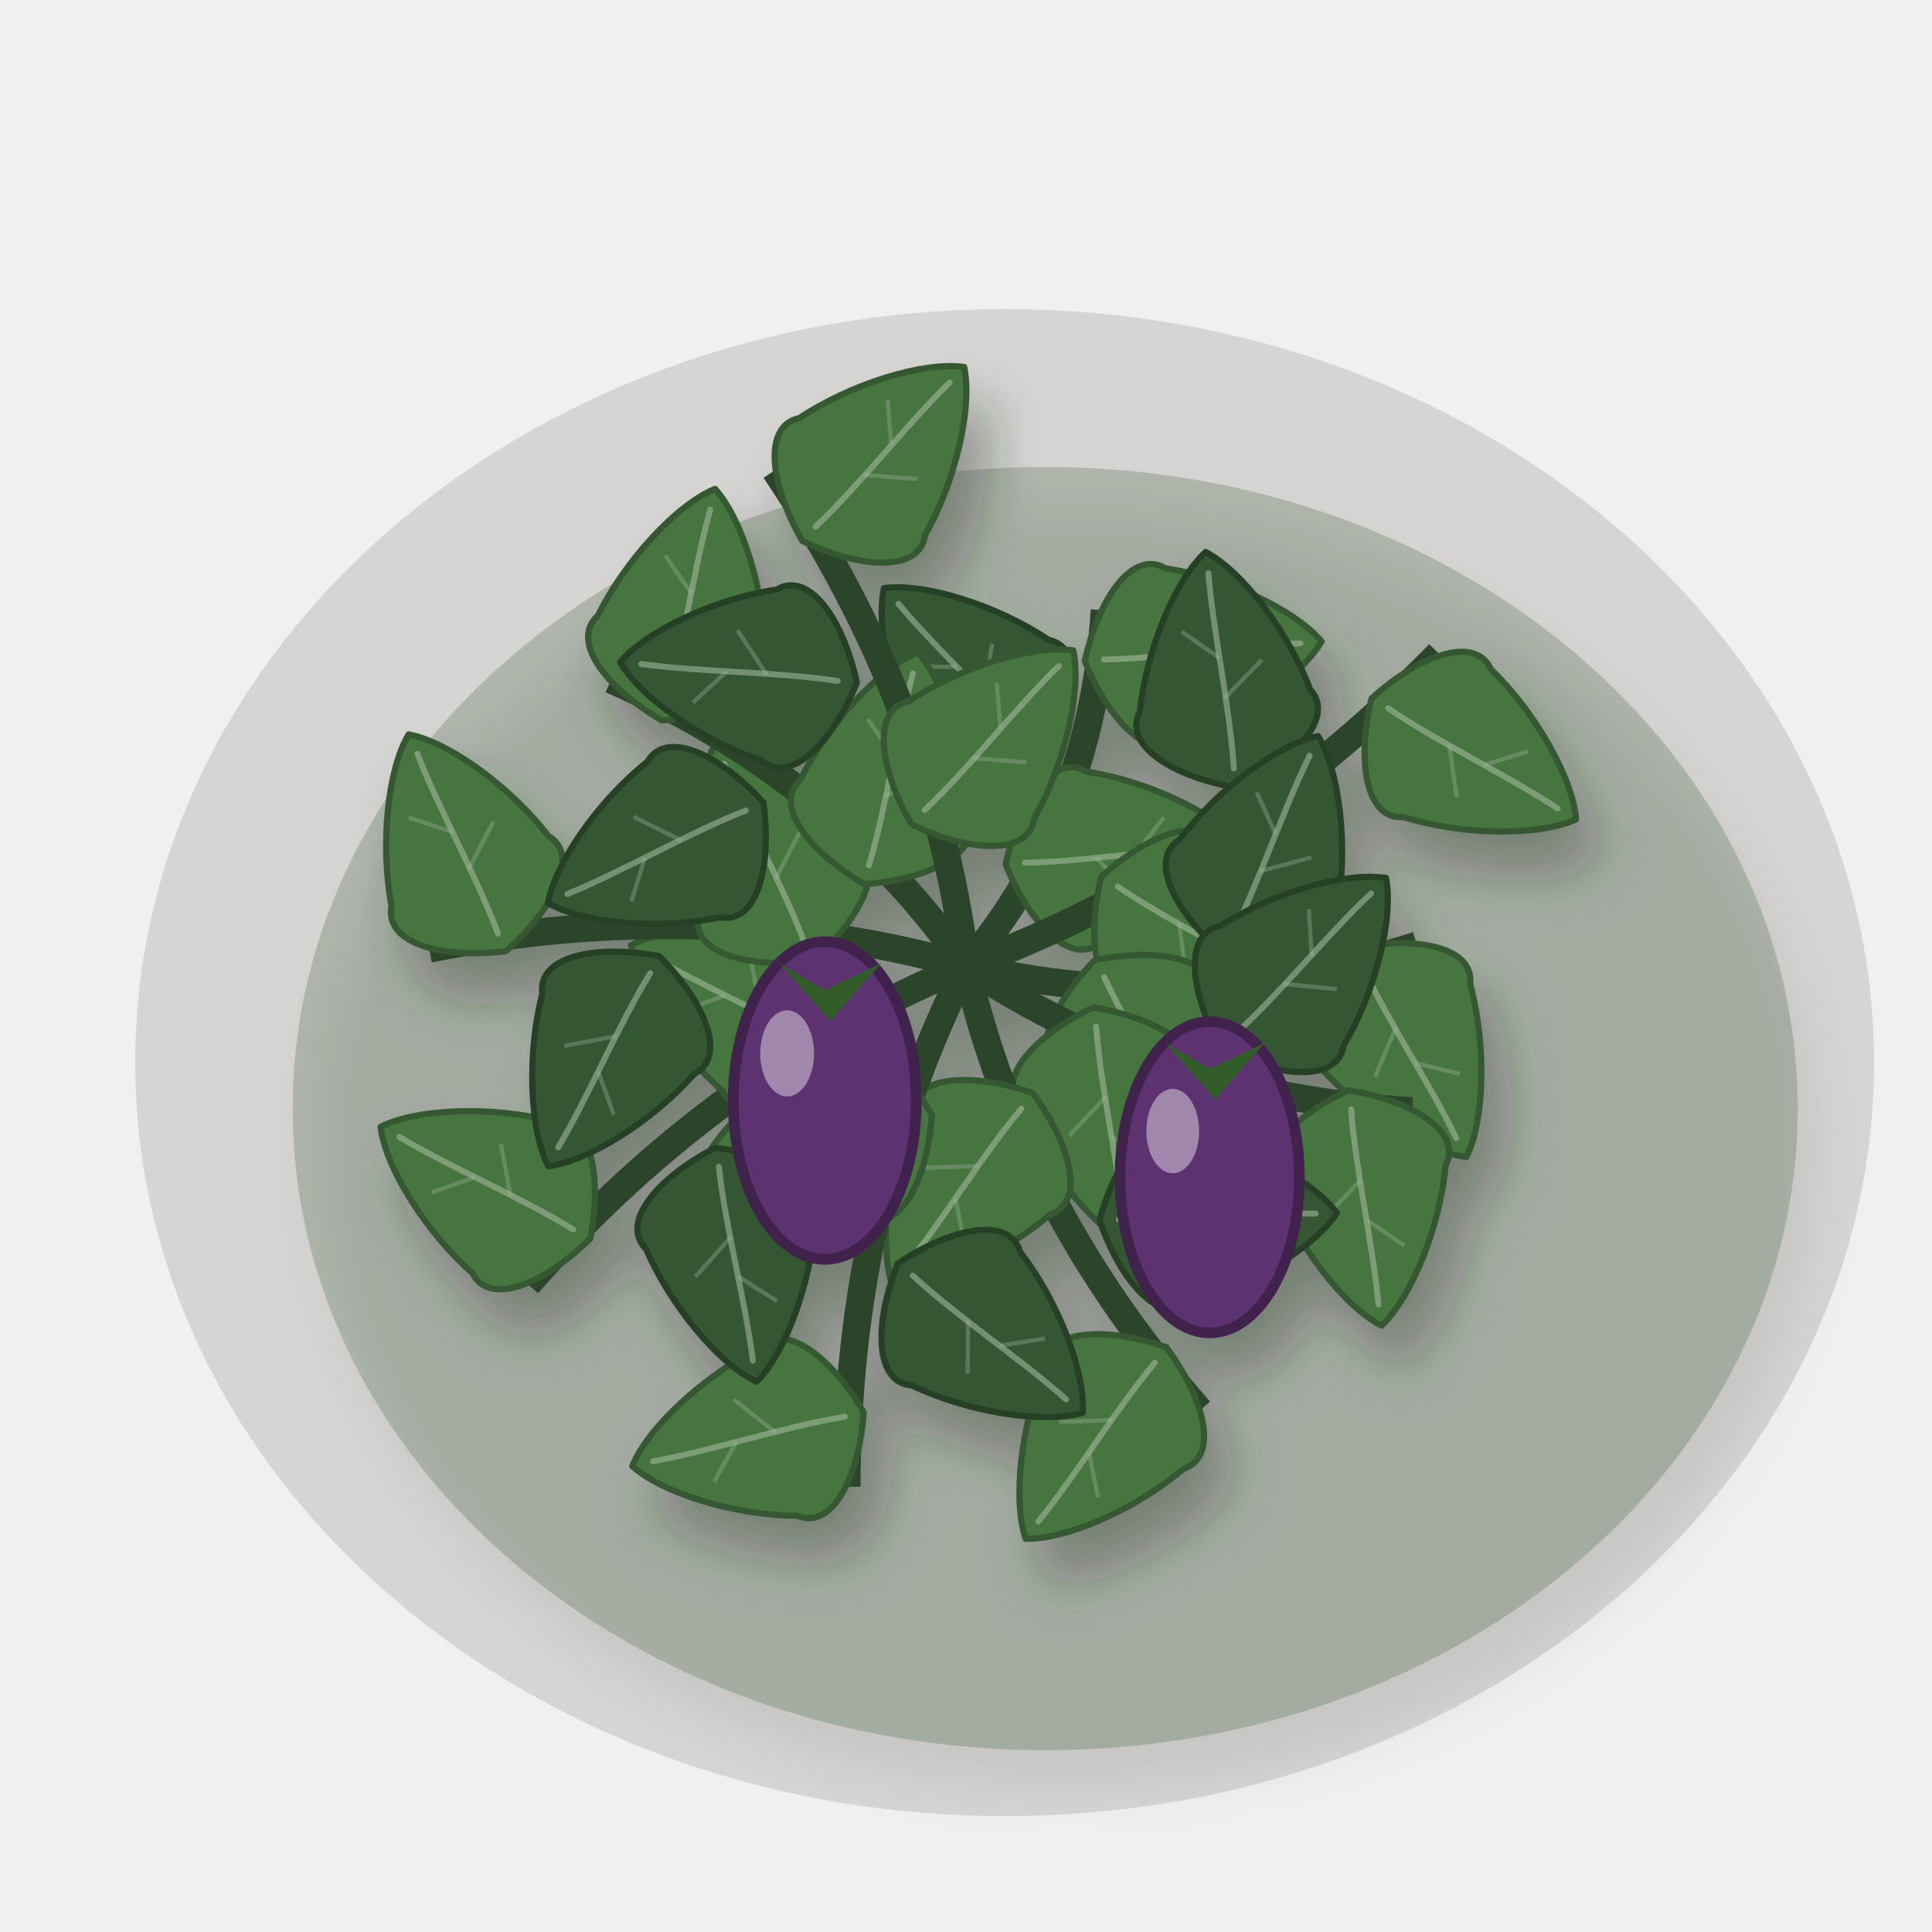
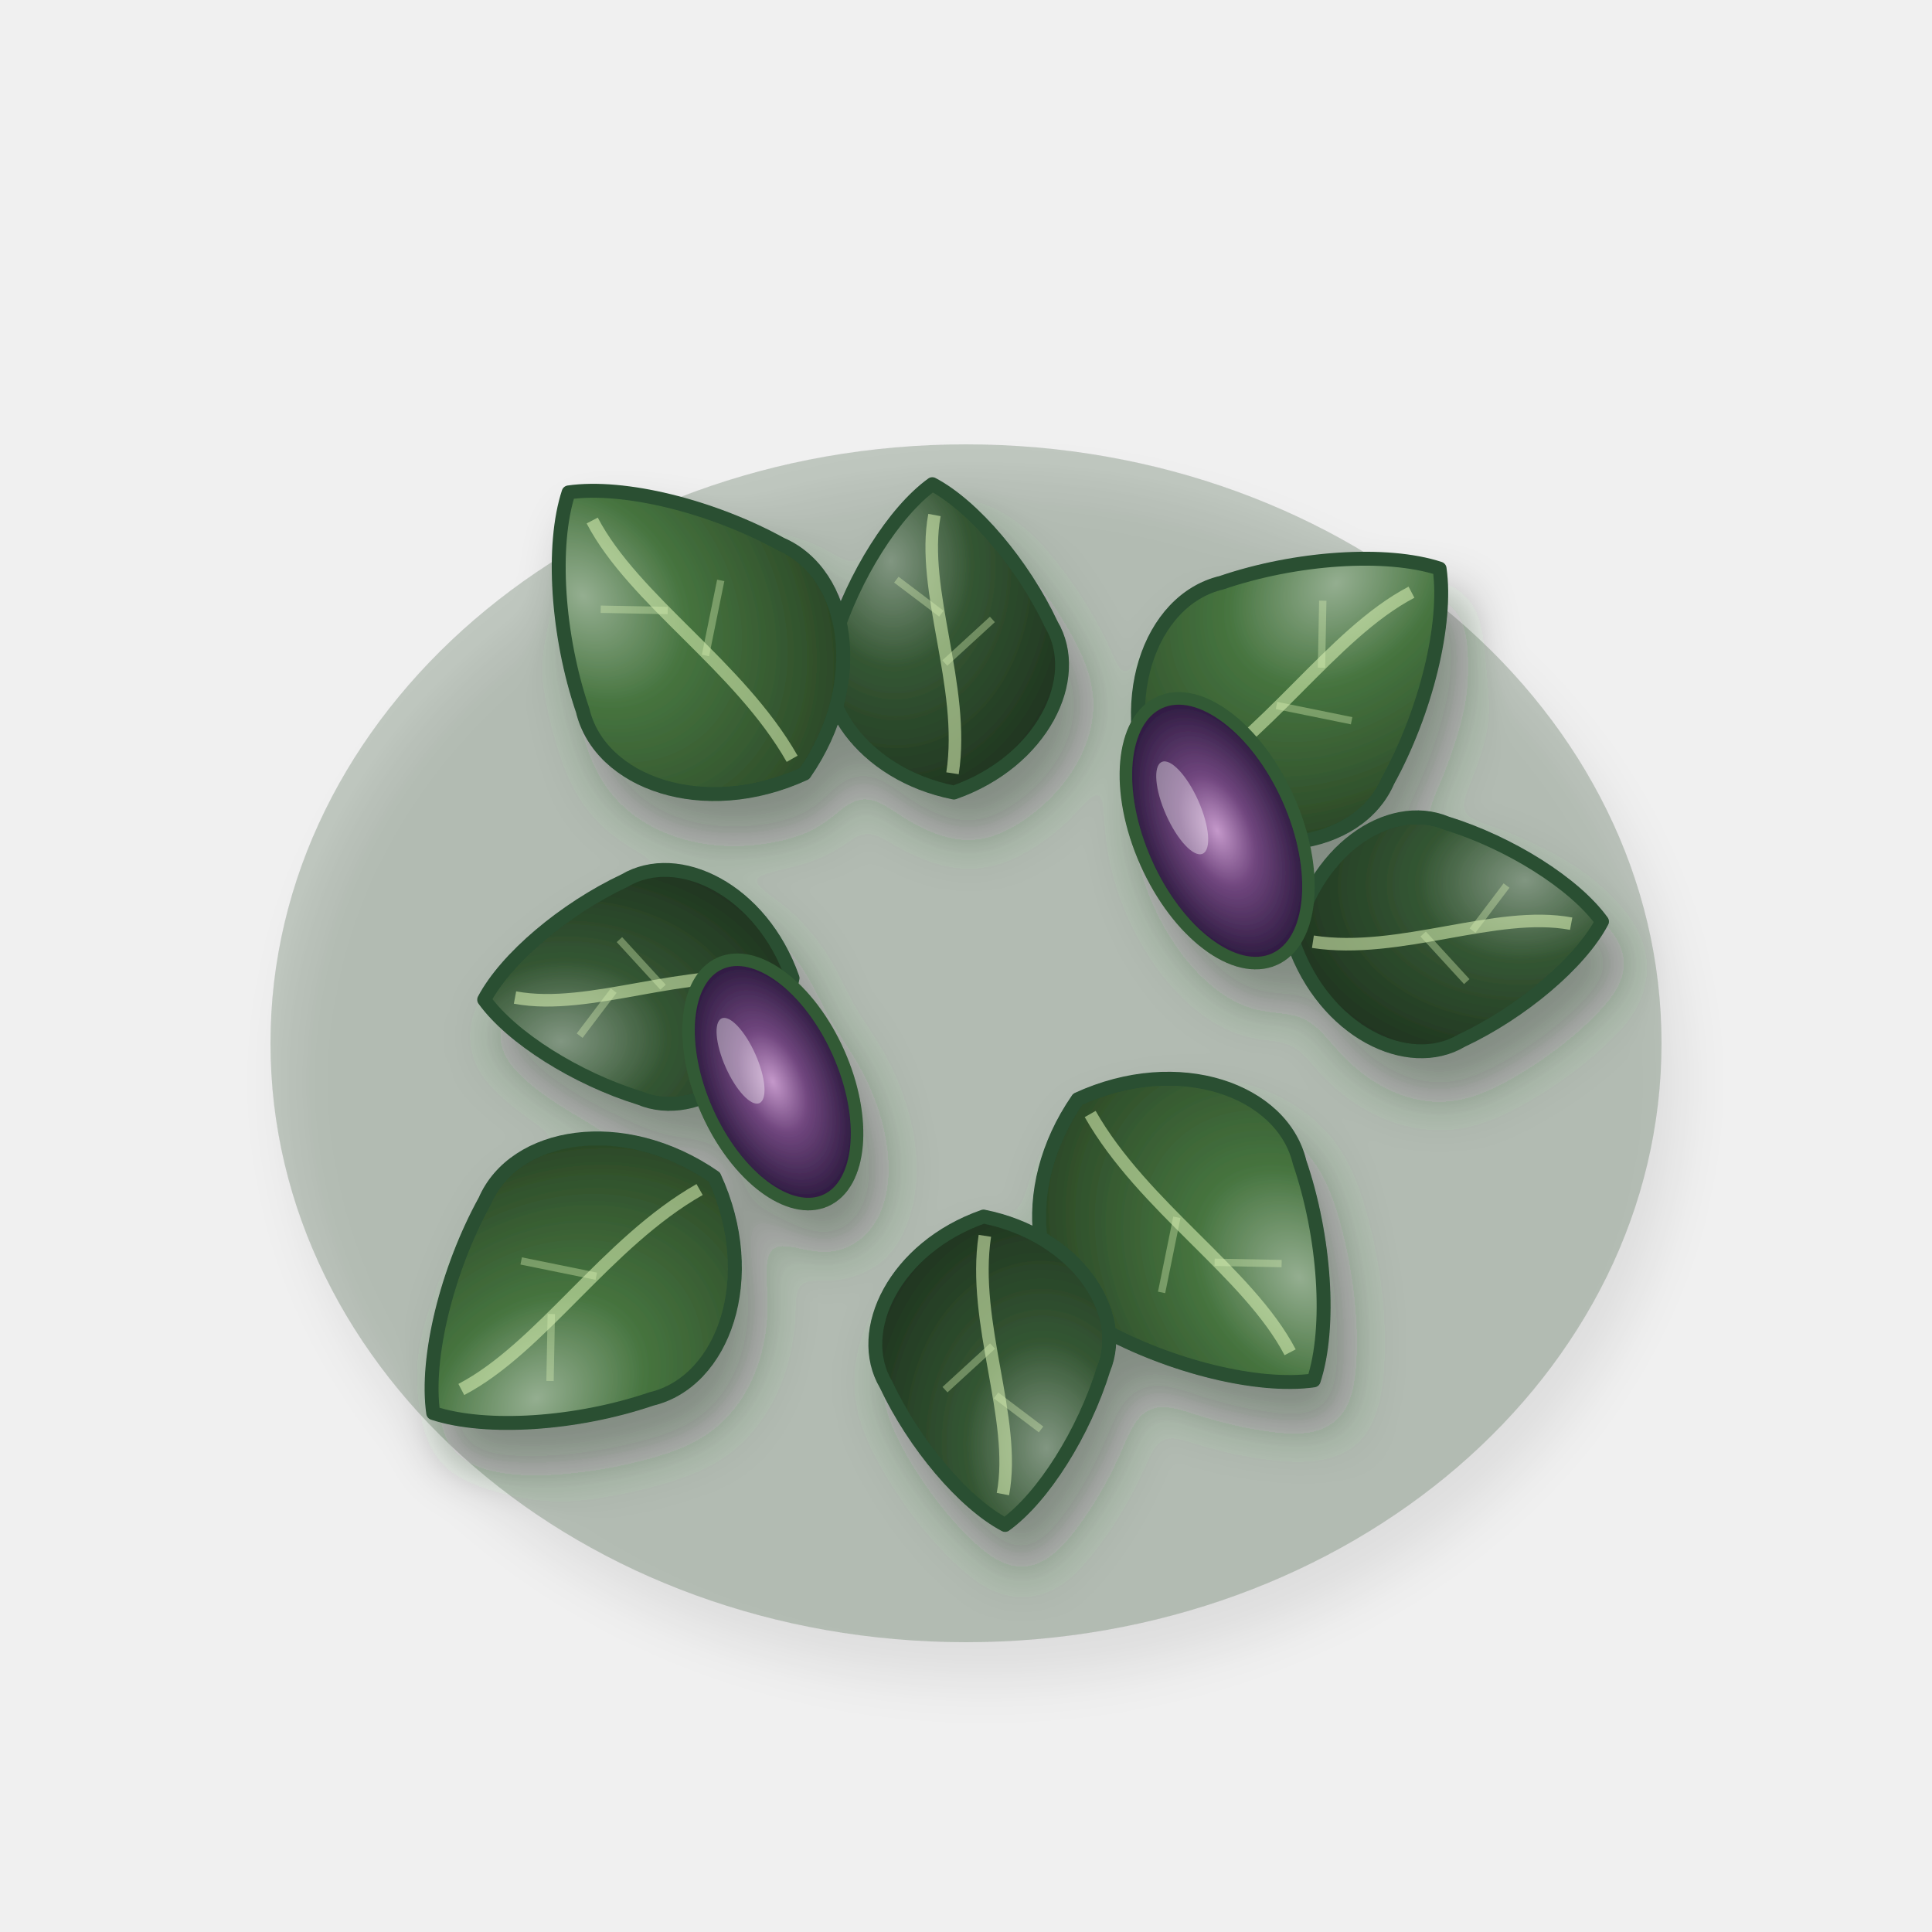
<svg xmlns="http://www.w3.org/2000/svg" viewBox="-50 -50 100 100" width="100" height="100" role="img" aria-label="Melanzana">
-   <defs data-botanical-realism="v2">
-     <filter id="botanicalDepth" x="-28%" y="-28%" width="168%" height="176%" color-interpolation-filters="sRGB">
-       <feGaussianBlur in="SourceAlpha" stdDeviation="1.15" result="softAlpha" />
-       <feSpecularLighting in="softAlpha" surfaceScale="3.2" specularConstant="0.32" specularExponent="18" lighting-color="#fffbe8" result="specular">
-         <feDistantLight azimuth="225" elevation="58" />
-       </feSpecularLighting>
-       <feComposite in="specular" in2="SourceAlpha" operator="in" result="specularClipped" />
-       <feBlend in="SourceGraphic" in2="specularClipped" mode="screen" result="litPlant" />
-       <feDropShadow in="litPlant" dx="1.1" dy="2.1" stdDeviation="1.35" flood-color="#132315" flood-opacity="0.38" />
+   <defs>
+     <radialGradient id="leafA" cx="30%" cy="24%" r="82%">
+       <stop stop-color="#94ae90" />
+       <stop offset=".4" stop-color="#46743f" />
+       <stop offset="1" stop-color="#2b4827" />
+     </radialGradient>
+     <radialGradient id="leafB" cx="30%" cy="24%" r="82%">
+       <stop stop-color="#819681" />
+       <stop offset=".42" stop-color="#345633" />
+       <stop offset="1" stop-color="#1f341f" />
+     </radialGradient>
+     <radialGradient id="leafYoung">
+       <stop stop-color="#b5c7b2" />
+       <stop offset="1" stop-color="#46743f" />
+     </radialGradient>
+     <radialGradient id="fruitRed" cx="30%" cy="24%">
+       <stop stop-color="#ff9b83" />
+       <stop offset=".35" stop-color="#5b2a7a" />
+       <stop offset="1" stop-color="#6d2026" />
+     </radialGradient>
+     <radialGradient id="fruitGreen" cx="30%" cy="24%">
+       <stop stop-color="#b6dc79" />
+       <stop offset=".4" stop-color="#5e9849" />
+       <stop offset="1" stop-color="#264a30" />
+     </radialGradient>
+     <radialGradient id="fruitOrange">
+       <stop stop-color="#ffd376" />
+       <stop offset=".42" stop-color="#e78934" />
+       <stop offset="1" stop-color="#7a321f" />
+     </radialGradient>
+     <radialGradient id="fruitPurple">
+       <stop stop-color="#c498ca" />
+       <stop offset=".42" stop-color="#70467e" />
+       <stop offset="1" stop-color="#2a193d" />
+     </radialGradient>
+     <radialGradient id="headGreen">
+       <stop stop-color="#a3c77c" />
+       <stop offset="1" stop-color="#456d43" />
+     </radialGradient>
+     <radialGradient id="headCream">
+       <stop stop-color="#fffcec" />
+       <stop offset="1" stop-color="#b8aa7b" />
+     </radialGradient>
+     <filter id="depth" x="-24%" y="-24%" width="160%" height="170%">
+       <feDropShadow dx="1" dy="2" stdDeviation="1.25" flood-color="#132315" flood-opacity=".38" />
    </filter>
  </defs>
-   <ellipse cx="2" cy="5" rx="45" ry="39" fill="#2f1d10" opacity=".13" />
-   <g class="plant-glyph plant-glyph--frutto" style="isolation:isolate;filter:url(#botanicalDepth)">
-     <ellipse cx="4.1" cy="7.38" rx="38.95" ry="33.21" fill="#112718" opacity="0.18" />
-     <g transform="rotate(21.28198)">
-       <path d="M0 0 Q3.28 -9.486 0 -19.762" fill="none" stroke="#2a4529" stroke-width="1.435" />
-       <g transform="translate(0 -5.646198) rotate(64)">
-         <path d="M0 0 C3.203 -0.984 5.579 -2.958 4.443 -4.551       C3.72 -7.626 1.756 -11.07 0 -12.3       C-1.756 -11.07 -3.72 -7.626 -4.443 -4.551       C-5.579 -2.958 -3.203 -0.984 0 0Z" fill="#46743f" stroke="#355830" stroke-width="0.32" stroke-linejoin="round" />
-         <path d="M0 -1 C0.207 -4.182 -0.155 -8.118 0 -11.193" fill="none" stroke="#a3ba9f" stroke-width="0.307" stroke-linecap="round" opacity=".58" />
-         <path d="M0 -4.674 L2.17 -6.396 M0 -6.765 L-1.756 -8.364" fill="none" stroke="#a3ba9f" stroke-width="0.22" opacity=".34" />
-       </g>
-       <g transform="translate(0 -11.2924) rotate(-64)">
-         <path d="M0 0 C3.203 -0.984 5.579 -2.958 4.443 -4.551       C3.72 -7.626 1.756 -11.07 0 -12.3       C-1.756 -11.07 -3.72 -7.626 -4.443 -4.551       C-5.579 -2.958 -3.203 -0.984 0 0Z" fill="#345633" stroke="#284127" stroke-width="0.32" stroke-linejoin="round" />
-         <path d="M0 -1 C0.207 -4.182 -0.155 -8.118 0 -11.193" fill="none" stroke="#a3ba9f" stroke-width="0.307" stroke-linecap="round" opacity=".58" />
-         <path d="M0 -4.674 L2.17 -6.396 M0 -6.765 L-1.756 -8.364" fill="none" stroke="#a3ba9f" stroke-width="0.22" opacity=".34" />
-       </g>
-       <g transform="translate(0 -16.93859) rotate(64)">
-         <path d="M0 0 C3.203 -0.984 5.579 -2.958 4.443 -4.551       C3.72 -7.626 1.756 -11.07 0 -12.3       C-1.756 -11.07 -3.72 -7.626 -4.443 -4.551       C-5.579 -2.958 -3.203 -0.984 0 0Z" fill="#46743f" stroke="#355830" stroke-width="0.32" stroke-linejoin="round" />
-         <path d="M0 -1 C0.207 -4.182 -0.155 -8.118 0 -11.193" fill="none" stroke="#a3ba9f" stroke-width="0.307" stroke-linecap="round" opacity=".58" />
-         <path d="M0 -4.674 L2.17 -6.396 M0 -6.765 L-1.756 -8.364" fill="none" stroke="#a3ba9f" stroke-width="0.22" opacity=".34" />
-       </g>
+   <g filter="url(#depth)" style="isolation:isolate">
+     <ellipse cy="4" rx="36" ry="31" fill="#122415" opacity=".2" />
+     <g transform="rotate(-4) translate(0 -9)">
+       <path d="M0 0 C4.678 -1.28 7.086 -5.44 5.642 -8.32 C4.403 -11.52 2.064 -14.72 0 -16 C-2.064 -14.72 -4.403 -11.52 -5.642 -8.32 C-7.086 -5.44 -4.678 -1.28 0 0Z" fill="url(#leafB)" stroke="#294f31" stroke-width=".72" stroke-linejoin="round" />
+       <path d="M0 -1 C1 -5.44 -1 -10.56 0 -14.4" fill="none" stroke="#d8efb2" stroke-width=".65" opacity=".58" />
+       <path d="M0 -6.72 L2.614 -8.8 M0 -9.28 L-2.202 -11.2" stroke="#d8efb2" stroke-width=".38" opacity=".38" />
    </g>
-     <g transform="rotate(56.58391)">
-       <path d="M0 0 Q3.28 -14.082 0 -29.338" fill="none" stroke="#2a4529" stroke-width="1.435" />
-       <g transform="translate(0 -8.382261) rotate(64)">
-         <path d="M0 0 C3.203 -0.984 5.579 -2.958 4.443 -4.551       C3.72 -7.626 1.756 -11.07 0 -12.3       C-1.756 -11.07 -3.72 -7.626 -4.443 -4.551       C-5.579 -2.958 -3.203 -0.984 0 0Z" fill="#46743f" stroke="#355830" stroke-width="0.32" stroke-linejoin="round" />
-         <path d="M0 -1 C0.207 -4.182 -0.155 -8.118 0 -11.193" fill="none" stroke="#a3ba9f" stroke-width="0.307" stroke-linecap="round" opacity=".58" />
-         <path d="M0 -4.674 L2.17 -6.396 M0 -6.765 L-1.756 -8.364" fill="none" stroke="#a3ba9f" stroke-width="0.22" opacity=".34" />
-       </g>
-       <g transform="translate(0 -16.76452) rotate(-64)">
-         <path d="M0 0 C3.203 -0.984 5.579 -2.958 4.443 -4.551       C3.72 -7.626 1.756 -11.07 0 -12.3       C-1.756 -11.07 -3.72 -7.626 -4.443 -4.551       C-5.579 -2.958 -3.203 -0.984 0 0Z" fill="#345633" stroke="#284127" stroke-width="0.32" stroke-linejoin="round" />
-         <path d="M0 -1 C0.207 -4.182 -0.155 -8.118 0 -11.193" fill="none" stroke="#a3ba9f" stroke-width="0.307" stroke-linecap="round" opacity=".58" />
-         <path d="M0 -4.674 L2.17 -6.396 M0 -6.765 L-1.756 -8.364" fill="none" stroke="#a3ba9f" stroke-width="0.22" opacity=".34" />
-       </g>
-       <g transform="translate(0 -25.14678) rotate(64)">
-         <path d="M0 0 C3.203 -0.984 5.579 -2.958 4.443 -4.551       C3.72 -7.626 1.756 -11.07 0 -12.3       C-1.756 -11.07 -3.72 -7.626 -4.443 -4.551       C-5.579 -2.958 -3.203 -0.984 0 0Z" fill="#46743f" stroke="#355830" stroke-width="0.32" stroke-linejoin="round" />
-         <path d="M0 -1 C0.207 -4.182 -0.155 -8.118 0 -11.193" fill="none" stroke="#a3ba9f" stroke-width="0.307" stroke-linecap="round" opacity=".58" />
-         <path d="M0 -4.674 L2.17 -6.396 M0 -6.765 L-1.756 -8.364" fill="none" stroke="#a3ba9f" stroke-width="0.22" opacity=".34" />
-       </g>
+     <g transform="rotate(50) translate(0 -13)">
+       <path d="M0 0 C5.556 -1.52 8.415 -6.46 6.699 -9.88 C5.229 -13.68 2.451 -17.48 0 -19 C-2.451 -17.48 -5.229 -13.68 -6.699 -9.88 C-8.415 -6.46 -5.556 -1.52 0 0Z" fill="url(#leafA)" stroke="#294f31" stroke-width=".72" stroke-linejoin="round" />
+       <path d="M0 -1 C1 -6.46 -1 -12.54 0 -17.1" fill="none" stroke="#d8efb2" stroke-width=".65" opacity=".58" />
+       <path d="M0 -7.98 L3.105 -10.45 M0 -11.02 L-2.614 -13.3" stroke="#d8efb2" stroke-width=".38" opacity=".38" />
    </g>
-     <g transform="rotate(87.38118)">
-       <path d="M0 0 Q3.28 -11.22 0 -23.375" fill="none" stroke="#2a4529" stroke-width="1.435" />
-       <g transform="translate(0 -6.678577) rotate(64)">
-         <path d="M0 0 C3.203 -0.984 5.579 -2.958 4.443 -4.551       C3.72 -7.626 1.756 -11.07 0 -12.3       C-1.756 -11.07 -3.72 -7.626 -4.443 -4.551       C-5.579 -2.958 -3.203 -0.984 0 0Z" fill="#46743f" stroke="#355830" stroke-width="0.32" stroke-linejoin="round" />
-         <path d="M0 -1 C0.207 -4.182 -0.155 -8.118 0 -11.193" fill="none" stroke="#a3ba9f" stroke-width="0.307" stroke-linecap="round" opacity=".58" />
-         <path d="M0 -4.674 L2.17 -6.396 M0 -6.765 L-1.756 -8.364" fill="none" stroke="#a3ba9f" stroke-width="0.22" opacity=".34" />
-       </g>
-       <g transform="translate(0 -13.35715) rotate(-64)">
-         <path d="M0 0 C3.203 -0.984 5.579 -2.958 4.443 -4.551       C3.72 -7.626 1.756 -11.07 0 -12.3       C-1.756 -11.07 -3.72 -7.626 -4.443 -4.551       C-5.579 -2.958 -3.203 -0.984 0 0Z" fill="#345633" stroke="#284127" stroke-width="0.32" stroke-linejoin="round" />
-         <path d="M0 -1 C0.207 -4.182 -0.155 -8.118 0 -11.193" fill="none" stroke="#a3ba9f" stroke-width="0.307" stroke-linecap="round" opacity=".58" />
-         <path d="M0 -4.674 L2.17 -6.396 M0 -6.765 L-1.756 -8.364" fill="none" stroke="#a3ba9f" stroke-width="0.22" opacity=".34" />
-       </g>
-       <g transform="translate(0 -20.03573) rotate(64)">
-         <path d="M0 0 C3.203 -0.984 5.579 -2.958 4.443 -4.551       C3.72 -7.626 1.756 -11.07 0 -12.3       C-1.756 -11.07 -3.72 -7.626 -4.443 -4.551       C-5.579 -2.958 -3.203 -0.984 0 0Z" fill="#46743f" stroke="#355830" stroke-width="0.32" stroke-linejoin="round" />
-         <path d="M0 -1 C0.207 -4.182 -0.155 -8.118 0 -11.193" fill="none" stroke="#a3ba9f" stroke-width="0.307" stroke-linecap="round" opacity=".58" />
-         <path d="M0 -4.674 L2.17 -6.396 M0 -6.765 L-1.756 -8.364" fill="none" stroke="#a3ba9f" stroke-width="0.22" opacity=".34" />
-       </g>
+     <g transform="rotate(86) translate(0 -17)">
+       <path d="M0 0 C4.678 -1.28 7.086 -5.44 5.642 -8.32 C4.403 -11.52 2.064 -14.72 0 -16 C-2.064 -14.72 -4.403 -11.52 -5.642 -8.32 C-7.086 -5.44 -4.678 -1.28 0 0Z" fill="url(#leafB)" stroke="#294f31" stroke-width=".72" stroke-linejoin="round" />
+       <path d="M0 -1 C1 -5.44 -1 -10.56 0 -14.4" fill="none" stroke="#d8efb2" stroke-width=".65" opacity=".58" />
+       <path d="M0 -6.72 L2.614 -8.8 M0 -9.28 L-2.202 -11.2" stroke="#d8efb2" stroke-width=".38" opacity=".38" />
    </g>
-     <g transform="rotate(108.0116)">
-       <path d="M0 0 Q3.28 -11.655 0 -24.281" fill="none" stroke="#2a4529" stroke-width="1.435" />
-       <g transform="translate(0 -6.937459) rotate(64)">
-         <path d="M0 0 C3.203 -0.984 5.579 -2.958 4.443 -4.551       C3.72 -7.626 1.756 -11.07 0 -12.3       C-1.756 -11.07 -3.72 -7.626 -4.443 -4.551       C-5.579 -2.958 -3.203 -0.984 0 0Z" fill="#46743f" stroke="#355830" stroke-width="0.32" stroke-linejoin="round" />
-         <path d="M0 -1 C0.207 -4.182 -0.155 -8.118 0 -11.193" fill="none" stroke="#a3ba9f" stroke-width="0.307" stroke-linecap="round" opacity=".58" />
-         <path d="M0 -4.674 L2.17 -6.396 M0 -6.765 L-1.756 -8.364" fill="none" stroke="#a3ba9f" stroke-width="0.22" opacity=".34" />
-       </g>
-       <g transform="translate(0 -13.87492) rotate(-64)">
-         <path d="M0 0 C3.203 -0.984 5.579 -2.958 4.443 -4.551       C3.72 -7.626 1.756 -11.07 0 -12.3       C-1.756 -11.07 -3.72 -7.626 -4.443 -4.551       C-5.579 -2.958 -3.203 -0.984 0 0Z" fill="#345633" stroke="#284127" stroke-width="0.32" stroke-linejoin="round" />
-         <path d="M0 -1 C0.207 -4.182 -0.155 -8.118 0 -11.193" fill="none" stroke="#a3ba9f" stroke-width="0.307" stroke-linecap="round" opacity=".58" />
-         <path d="M0 -4.674 L2.17 -6.396 M0 -6.765 L-1.756 -8.364" fill="none" stroke="#a3ba9f" stroke-width="0.22" opacity=".34" />
-       </g>
-       <g transform="translate(0 -20.81238) rotate(64)">
-         <path d="M0 0 C3.203 -0.984 5.579 -2.958 4.443 -4.551       C3.72 -7.626 1.756 -11.07 0 -12.3       C-1.756 -11.07 -3.72 -7.626 -4.443 -4.551       C-5.579 -2.958 -3.203 -0.984 0 0Z" fill="#46743f" stroke="#355830" stroke-width="0.32" stroke-linejoin="round" />
-         <path d="M0 -1 C0.207 -4.182 -0.155 -8.118 0 -11.193" fill="none" stroke="#a3ba9f" stroke-width="0.307" stroke-linecap="round" opacity=".58" />
-         <path d="M0 -4.674 L2.17 -6.396 M0 -6.765 L-1.756 -8.364" fill="none" stroke="#a3ba9f" stroke-width="0.22" opacity=".34" />
-       </g>
+     <g transform="rotate(140) translate(0 -9)">
+       <path d="M0 0 C5.556 -1.52 8.415 -6.46 6.699 -9.88 C5.229 -13.68 2.451 -17.48 0 -19 C-2.451 -17.48 -5.229 -13.68 -6.699 -9.88 C-8.415 -6.46 -5.556 -1.52 0 0Z" fill="url(#leafA)" stroke="#294f31" stroke-width=".72" stroke-linejoin="round" />
+       <path d="M0 -1 C1 -6.46 -1 -12.54 0 -17.1" fill="none" stroke="#d8efb2" stroke-width=".65" opacity=".58" />
+       <path d="M0 -7.98 L3.105 -10.45 M0 -11.02 L-2.614 -13.3" stroke="#d8efb2" stroke-width=".38" opacity=".38" />
    </g>
-     <g transform="rotate(152.2814)">
-       <path d="M0 0 Q3.28 -12.481 0 -26.002" fill="none" stroke="#2a4529" stroke-width="1.435" />
-       <g transform="translate(0 -7.429247) rotate(64)">
-         <path d="M0 0 C3.203 -0.984 5.579 -2.958 4.443 -4.551       C3.72 -7.626 1.756 -11.07 0 -12.3       C-1.756 -11.07 -3.72 -7.626 -4.443 -4.551       C-5.579 -2.958 -3.203 -0.984 0 0Z" fill="#46743f" stroke="#355830" stroke-width="0.32" stroke-linejoin="round" />
-         <path d="M0 -1 C0.207 -4.182 -0.155 -8.118 0 -11.193" fill="none" stroke="#a3ba9f" stroke-width="0.307" stroke-linecap="round" opacity=".58" />
-         <path d="M0 -4.674 L2.17 -6.396 M0 -6.765 L-1.756 -8.364" fill="none" stroke="#a3ba9f" stroke-width="0.22" opacity=".34" />
-       </g>
-       <g transform="translate(0 -14.85849) rotate(-64)">
-         <path d="M0 0 C3.203 -0.984 5.579 -2.958 4.443 -4.551       C3.72 -7.626 1.756 -11.07 0 -12.3       C-1.756 -11.07 -3.72 -7.626 -4.443 -4.551       C-5.579 -2.958 -3.203 -0.984 0 0Z" fill="#345633" stroke="#284127" stroke-width="0.32" stroke-linejoin="round" />
-         <path d="M0 -1 C0.207 -4.182 -0.155 -8.118 0 -11.193" fill="none" stroke="#a3ba9f" stroke-width="0.307" stroke-linecap="round" opacity=".58" />
-         <path d="M0 -4.674 L2.17 -6.396 M0 -6.765 L-1.756 -8.364" fill="none" stroke="#a3ba9f" stroke-width="0.22" opacity=".34" />
-       </g>
-       <g transform="translate(0 -22.28774) rotate(64)">
-         <path d="M0 0 C3.203 -0.984 5.579 -2.958 4.443 -4.551       C3.72 -7.626 1.756 -11.07 0 -12.3       C-1.756 -11.07 -3.72 -7.626 -4.443 -4.551       C-5.579 -2.958 -3.203 -0.984 0 0Z" fill="#46743f" stroke="#355830" stroke-width="0.32" stroke-linejoin="round" />
-         <path d="M0 -1 C0.207 -4.182 -0.155 -8.118 0 -11.193" fill="none" stroke="#a3ba9f" stroke-width="0.307" stroke-linecap="round" opacity=".58" />
-         <path d="M0 -4.674 L2.17 -6.396 M0 -6.765 L-1.756 -8.364" fill="none" stroke="#a3ba9f" stroke-width="0.22" opacity=".34" />
-       </g>
+     <g transform="rotate(176) translate(0 -13)">
+       <path d="M0 0 C4.678 -1.28 7.086 -5.44 5.642 -8.32 C4.403 -11.52 2.064 -14.72 0 -16 C-2.064 -14.72 -4.403 -11.52 -5.642 -8.32 C-7.086 -5.44 -4.678 -1.28 0 0Z" fill="url(#leafB)" stroke="#294f31" stroke-width=".72" stroke-linejoin="round" />
+       <path d="M0 -1 C1 -5.44 -1 -10.56 0 -14.4" fill="none" stroke="#d8efb2" stroke-width=".65" opacity=".58" />
+       <path d="M0 -6.72 L2.614 -8.8 M0 -9.28 L-2.202 -11.2" stroke="#d8efb2" stroke-width=".38" opacity=".38" />
    </g>
-     <g transform="rotate(192.91)">
-       <path d="M0 0 Q3.28 -13.272 0 -27.65" fill="none" stroke="#2a4529" stroke-width="1.435" />
-       <g transform="translate(0 -7.899961) rotate(64)">
-         <path d="M0 0 C3.203 -0.984 5.579 -2.958 4.443 -4.551       C3.72 -7.626 1.756 -11.07 0 -12.3       C-1.756 -11.07 -3.72 -7.626 -4.443 -4.551       C-5.579 -2.958 -3.203 -0.984 0 0Z" fill="#46743f" stroke="#355830" stroke-width="0.32" stroke-linejoin="round" />
-         <path d="M0 -1 C0.207 -4.182 -0.155 -8.118 0 -11.193" fill="none" stroke="#a3ba9f" stroke-width="0.307" stroke-linecap="round" opacity=".58" />
-         <path d="M0 -4.674 L2.17 -6.396 M0 -6.765 L-1.756 -8.364" fill="none" stroke="#a3ba9f" stroke-width="0.22" opacity=".34" />
-       </g>
-       <g transform="translate(0 -15.79992) rotate(-64)">
-         <path d="M0 0 C3.203 -0.984 5.579 -2.958 4.443 -4.551       C3.72 -7.626 1.756 -11.07 0 -12.3       C-1.756 -11.07 -3.72 -7.626 -4.443 -4.551       C-5.579 -2.958 -3.203 -0.984 0 0Z" fill="#345633" stroke="#284127" stroke-width="0.32" stroke-linejoin="round" />
-         <path d="M0 -1 C0.207 -4.182 -0.155 -8.118 0 -11.193" fill="none" stroke="#a3ba9f" stroke-width="0.307" stroke-linecap="round" opacity=".58" />
-         <path d="M0 -4.674 L2.17 -6.396 M0 -6.765 L-1.756 -8.364" fill="none" stroke="#a3ba9f" stroke-width="0.22" opacity=".34" />
-       </g>
-       <g transform="translate(0 -23.69988) rotate(64)">
-         <path d="M0 0 C3.203 -0.984 5.579 -2.958 4.443 -4.551       C3.72 -7.626 1.756 -11.07 0 -12.3       C-1.756 -11.07 -3.72 -7.626 -4.443 -4.551       C-5.579 -2.958 -3.203 -0.984 0 0Z" fill="#46743f" stroke="#355830" stroke-width="0.32" stroke-linejoin="round" />
-         <path d="M0 -1 C0.207 -4.182 -0.155 -8.118 0 -11.193" fill="none" stroke="#a3ba9f" stroke-width="0.307" stroke-linecap="round" opacity=".58" />
-         <path d="M0 -4.674 L2.17 -6.396 M0 -6.765 L-1.756 -8.364" fill="none" stroke="#a3ba9f" stroke-width="0.22" opacity=".34" />
-       </g>
+     <g transform="rotate(230) translate(0 -17)">
+       <path d="M0 0 C5.556 -1.52 8.415 -6.46 6.699 -9.88 C5.229 -13.68 2.451 -17.48 0 -19 C-2.451 -17.48 -5.229 -13.68 -6.699 -9.88 C-8.415 -6.46 -5.556 -1.52 0 0Z" fill="url(#leafA)" stroke="#294f31" stroke-width=".72" stroke-linejoin="round" />
+       <path d="M0 -1 C1 -6.46 -1 -12.54 0 -17.1" fill="none" stroke="#d8efb2" stroke-width=".65" opacity=".58" />
+       <path d="M0 -7.98 L3.105 -10.45 M0 -11.02 L-2.614 -13.3" stroke="#d8efb2" stroke-width=".38" opacity=".38" />
    </g>
-     <g transform="rotate(234.0397)">
-       <path d="M0 0 Q3.28 -13.455 0 -28.032" fill="none" stroke="#2a4529" stroke-width="1.435" />
-       <g transform="translate(0 -8.009218) rotate(64)">
-         <path d="M0 0 C3.203 -0.984 5.579 -2.958 4.443 -4.551       C3.72 -7.626 1.756 -11.07 0 -12.3       C-1.756 -11.07 -3.72 -7.626 -4.443 -4.551       C-5.579 -2.958 -3.203 -0.984 0 0Z" fill="#46743f" stroke="#355830" stroke-width="0.32" stroke-linejoin="round" />
-         <path d="M0 -1 C0.207 -4.182 -0.155 -8.118 0 -11.193" fill="none" stroke="#a3ba9f" stroke-width="0.307" stroke-linecap="round" opacity=".58" />
-         <path d="M0 -4.674 L2.17 -6.396 M0 -6.765 L-1.756 -8.364" fill="none" stroke="#a3ba9f" stroke-width="0.22" opacity=".34" />
-       </g>
-       <g transform="translate(0 -16.01844) rotate(-64)">
-         <path d="M0 0 C3.203 -0.984 5.579 -2.958 4.443 -4.551       C3.72 -7.626 1.756 -11.07 0 -12.3       C-1.756 -11.07 -3.72 -7.626 -4.443 -4.551       C-5.579 -2.958 -3.203 -0.984 0 0Z" fill="#345633" stroke="#284127" stroke-width="0.32" stroke-linejoin="round" />
-         <path d="M0 -1 C0.207 -4.182 -0.155 -8.118 0 -11.193" fill="none" stroke="#a3ba9f" stroke-width="0.307" stroke-linecap="round" opacity=".58" />
-         <path d="M0 -4.674 L2.17 -6.396 M0 -6.765 L-1.756 -8.364" fill="none" stroke="#a3ba9f" stroke-width="0.22" opacity=".34" />
-       </g>
-       <g transform="translate(0 -24.02765) rotate(64)">
-         <path d="M0 0 C3.203 -0.984 5.579 -2.958 4.443 -4.551       C3.72 -7.626 1.756 -11.07 0 -12.3       C-1.756 -11.07 -3.72 -7.626 -4.443 -4.551       C-5.579 -2.958 -3.203 -0.984 0 0Z" fill="#46743f" stroke="#355830" stroke-width="0.32" stroke-linejoin="round" />
-         <path d="M0 -1 C0.207 -4.182 -0.155 -8.118 0 -11.193" fill="none" stroke="#a3ba9f" stroke-width="0.307" stroke-linecap="round" opacity=".58" />
-         <path d="M0 -4.674 L2.17 -6.396 M0 -6.765 L-1.756 -8.364" fill="none" stroke="#a3ba9f" stroke-width="0.22" opacity=".34" />
-       </g>
+     <g transform="rotate(266) translate(0 -9)">
+       <path d="M0 0 C4.678 -1.28 7.086 -5.44 5.642 -8.32 C4.403 -11.52 2.064 -14.72 0 -16 C-2.064 -14.72 -4.403 -11.52 -5.642 -8.32 C-7.086 -5.44 -4.678 -1.28 0 0Z" fill="url(#leafB)" stroke="#294f31" stroke-width=".72" stroke-linejoin="round" />
+       <path d="M0 -1 C1 -5.44 -1 -10.56 0 -14.4" fill="none" stroke="#d8efb2" stroke-width=".65" opacity=".58" />
+       <path d="M0 -6.72 L2.614 -8.8 M0 -9.28 L-2.202 -11.2" stroke="#d8efb2" stroke-width=".38" opacity=".38" />
    </g>
-     <g transform="rotate(271.8432)">
-       <path d="M0 0 Q3.28 -13.344 0 -27.799" fill="none" stroke="#2a4529" stroke-width="1.435" />
-       <g transform="translate(0 -7.942711) rotate(64)">
-         <path d="M0 0 C3.203 -0.984 5.579 -2.958 4.443 -4.551       C3.72 -7.626 1.756 -11.07 0 -12.3       C-1.756 -11.07 -3.72 -7.626 -4.443 -4.551       C-5.579 -2.958 -3.203 -0.984 0 0Z" fill="#46743f" stroke="#355830" stroke-width="0.32" stroke-linejoin="round" />
-         <path d="M0 -1 C0.207 -4.182 -0.155 -8.118 0 -11.193" fill="none" stroke="#a3ba9f" stroke-width="0.307" stroke-linecap="round" opacity=".58" />
-         <path d="M0 -4.674 L2.17 -6.396 M0 -6.765 L-1.756 -8.364" fill="none" stroke="#a3ba9f" stroke-width="0.22" opacity=".34" />
-       </g>
-       <g transform="translate(0 -15.88542) rotate(-64)">
-         <path d="M0 0 C3.203 -0.984 5.579 -2.958 4.443 -4.551       C3.72 -7.626 1.756 -11.07 0 -12.3       C-1.756 -11.07 -3.72 -7.626 -4.443 -4.551       C-5.579 -2.958 -3.203 -0.984 0 0Z" fill="#345633" stroke="#284127" stroke-width="0.32" stroke-linejoin="round" />
-         <path d="M0 -1 C0.207 -4.182 -0.155 -8.118 0 -11.193" fill="none" stroke="#a3ba9f" stroke-width="0.307" stroke-linecap="round" opacity=".58" />
-         <path d="M0 -4.674 L2.17 -6.396 M0 -6.765 L-1.756 -8.364" fill="none" stroke="#a3ba9f" stroke-width="0.22" opacity=".34" />
-       </g>
-       <g transform="translate(0 -23.82813) rotate(64)">
-         <path d="M0 0 C3.203 -0.984 5.579 -2.958 4.443 -4.551       C3.72 -7.626 1.756 -11.07 0 -12.3       C-1.756 -11.07 -3.72 -7.626 -4.443 -4.551       C-5.579 -2.958 -3.203 -0.984 0 0Z" fill="#46743f" stroke="#355830" stroke-width="0.32" stroke-linejoin="round" />
-         <path d="M0 -1 C0.207 -4.182 -0.155 -8.118 0 -11.193" fill="none" stroke="#a3ba9f" stroke-width="0.307" stroke-linecap="round" opacity=".58" />
-         <path d="M0 -4.674 L2.17 -6.396 M0 -6.765 L-1.756 -8.364" fill="none" stroke="#a3ba9f" stroke-width="0.22" opacity=".34" />
-       </g>
+     <g transform="rotate(320) translate(0 -13)">
+       <path d="M0 0 C5.556 -1.52 8.415 -6.46 6.699 -9.88 C5.229 -13.68 2.451 -17.48 0 -19 C-2.451 -17.48 -5.229 -13.68 -6.699 -9.88 C-8.415 -6.46 -5.556 -1.52 0 0Z" fill="url(#leafA)" stroke="#294f31" stroke-width=".72" stroke-linejoin="round" />
+       <path d="M0 -1 C1 -6.46 -1 -12.54 0 -17.1" fill="none" stroke="#d8efb2" stroke-width=".65" opacity=".58" />
+       <path d="M0 -7.98 L3.105 -10.45 M0 -11.02 L-2.614 -13.3" stroke="#d8efb2" stroke-width=".38" opacity=".38" />
    </g>
-     <g transform="rotate(308.9191)">
-       <path d="M0 0 Q3.28 -11.328 0 -23.599" fill="none" stroke="#2a4529" stroke-width="1.435" />
-       <g transform="translate(0 -6.742578) rotate(64)">
-         <path d="M0 0 C3.203 -0.984 5.579 -2.958 4.443 -4.551       C3.72 -7.626 1.756 -11.07 0 -12.3       C-1.756 -11.07 -3.72 -7.626 -4.443 -4.551       C-5.579 -2.958 -3.203 -0.984 0 0Z" fill="#46743f" stroke="#355830" stroke-width="0.32" stroke-linejoin="round" />
-         <path d="M0 -1 C0.207 -4.182 -0.155 -8.118 0 -11.193" fill="none" stroke="#a3ba9f" stroke-width="0.307" stroke-linecap="round" opacity=".58" />
-         <path d="M0 -4.674 L2.17 -6.396 M0 -6.765 L-1.756 -8.364" fill="none" stroke="#a3ba9f" stroke-width="0.22" opacity=".34" />
-       </g>
-       <g transform="translate(0 -13.48516) rotate(-64)">
-         <path d="M0 0 C3.203 -0.984 5.579 -2.958 4.443 -4.551       C3.72 -7.626 1.756 -11.07 0 -12.3       C-1.756 -11.07 -3.72 -7.626 -4.443 -4.551       C-5.579 -2.958 -3.203 -0.984 0 0Z" fill="#345633" stroke="#284127" stroke-width="0.32" stroke-linejoin="round" />
-         <path d="M0 -1 C0.207 -4.182 -0.155 -8.118 0 -11.193" fill="none" stroke="#a3ba9f" stroke-width="0.307" stroke-linecap="round" opacity=".58" />
-         <path d="M0 -4.674 L2.17 -6.396 M0 -6.765 L-1.756 -8.364" fill="none" stroke="#a3ba9f" stroke-width="0.22" opacity=".34" />
-       </g>
-       <g transform="translate(0 -20.22773) rotate(64)">
-         <path d="M0 0 C3.203 -0.984 5.579 -2.958 4.443 -4.551       C3.72 -7.626 1.756 -11.07 0 -12.3       C-1.756 -11.07 -3.72 -7.626 -4.443 -4.551       C-5.579 -2.958 -3.203 -0.984 0 0Z" fill="#46743f" stroke="#355830" stroke-width="0.32" stroke-linejoin="round" />
-         <path d="M0 -1 C0.207 -4.182 -0.155 -8.118 0 -11.193" fill="none" stroke="#a3ba9f" stroke-width="0.307" stroke-linecap="round" opacity=".58" />
-         <path d="M0 -4.674 L2.17 -6.396 M0 -6.765 L-1.756 -8.364" fill="none" stroke="#a3ba9f" stroke-width="0.22" opacity=".34" />
-       </g>
+     <g transform="translate(-10 6) rotate(-24)">
+       <ellipse rx="3.72" ry="6.72" fill="url(#fruitPurple)" stroke="#315a34" stroke-width=".65" />
+       <ellipse cx="-1.08" cy="-1.68" rx="0.84" ry="2.4" fill="#fff" opacity=".38" />
    </g>
-     <g transform="rotate(338.9371)">
-       <path d="M0 0 Q3.28 -13.203 0 -27.505" fill="none" stroke="#2a4529" stroke-width="1.435" />
-       <g transform="translate(0 -7.858681) rotate(64)">
-         <path d="M0 0 C3.203 -0.984 5.579 -2.958 4.443 -4.551       C3.72 -7.626 1.756 -11.07 0 -12.3       C-1.756 -11.07 -3.72 -7.626 -4.443 -4.551       C-5.579 -2.958 -3.203 -0.984 0 0Z" fill="#46743f" stroke="#355830" stroke-width="0.32" stroke-linejoin="round" />
-         <path d="M0 -1 C0.207 -4.182 -0.155 -8.118 0 -11.193" fill="none" stroke="#a3ba9f" stroke-width="0.307" stroke-linecap="round" opacity=".58" />
-         <path d="M0 -4.674 L2.17 -6.396 M0 -6.765 L-1.756 -8.364" fill="none" stroke="#a3ba9f" stroke-width="0.22" opacity=".34" />
-       </g>
-       <g transform="translate(0 -15.71736) rotate(-64)">
-         <path d="M0 0 C3.203 -0.984 5.579 -2.958 4.443 -4.551       C3.72 -7.626 1.756 -11.07 0 -12.3       C-1.756 -11.07 -3.72 -7.626 -4.443 -4.551       C-5.579 -2.958 -3.203 -0.984 0 0Z" fill="#345633" stroke="#284127" stroke-width="0.32" stroke-linejoin="round" />
-         <path d="M0 -1 C0.207 -4.182 -0.155 -8.118 0 -11.193" fill="none" stroke="#a3ba9f" stroke-width="0.307" stroke-linecap="round" opacity=".58" />
-         <path d="M0 -4.674 L2.17 -6.396 M0 -6.765 L-1.756 -8.364" fill="none" stroke="#a3ba9f" stroke-width="0.22" opacity=".34" />
-       </g>
-       <g transform="translate(0 -23.57604) rotate(64)">
-         <path d="M0 0 C3.203 -0.984 5.579 -2.958 4.443 -4.551       C3.72 -7.626 1.756 -11.07 0 -12.3       C-1.756 -11.07 -3.72 -7.626 -4.443 -4.551       C-5.579 -2.958 -3.203 -0.984 0 0Z" fill="#46743f" stroke="#355830" stroke-width="0.32" stroke-linejoin="round" />
-         <path d="M0 -1 C0.207 -4.182 -0.155 -8.118 0 -11.193" fill="none" stroke="#a3ba9f" stroke-width="0.307" stroke-linecap="round" opacity=".58" />
-         <path d="M0 -4.674 L2.17 -6.396 M0 -6.765 L-1.756 -8.364" fill="none" stroke="#a3ba9f" stroke-width="0.22" opacity=".34" />
-       </g>
-     </g>
-     <g transform="translate(-7.308576 6.961478)">
-       <ellipse rx="4.737" ry="8.22" fill="#5b316f" stroke="#40224e" stroke-width="0.557" />
-       <ellipse cx="-1.95" cy="-2.438" rx="1.393" ry="2.229" fill="#fff" opacity=".42" />
-       <path d="M0 -5.712 l2.926 -1.393 l-2.647 2.995 l-2.647 -2.995Z" fill="#315d2c" />
-     </g>
-     <g transform="translate(12.61271 10.93288)">
-       <ellipse rx="4.643" ry="8.057" fill="#5b316f" stroke="#40224e" stroke-width="0.546" />
-       <ellipse cx="-1.912" cy="-2.39" rx="1.366" ry="2.185" fill="#fff" opacity=".42" />
-       <path d="M0 -5.599 l2.868 -1.366 l-2.595 2.936 l-2.595 -2.936Z" fill="#315d2c" />
+     <g transform="translate(13 -7) rotate(-24)">
+       <ellipse rx="4.03" ry="7.28" fill="url(#fruitPurple)" stroke="#315a34" stroke-width=".65" />
+       <ellipse cx="-1.17" cy="-1.82" rx="0.91" ry="2.6" fill="#fff" opacity=".38" />
    </g>
  </g>
</svg>
